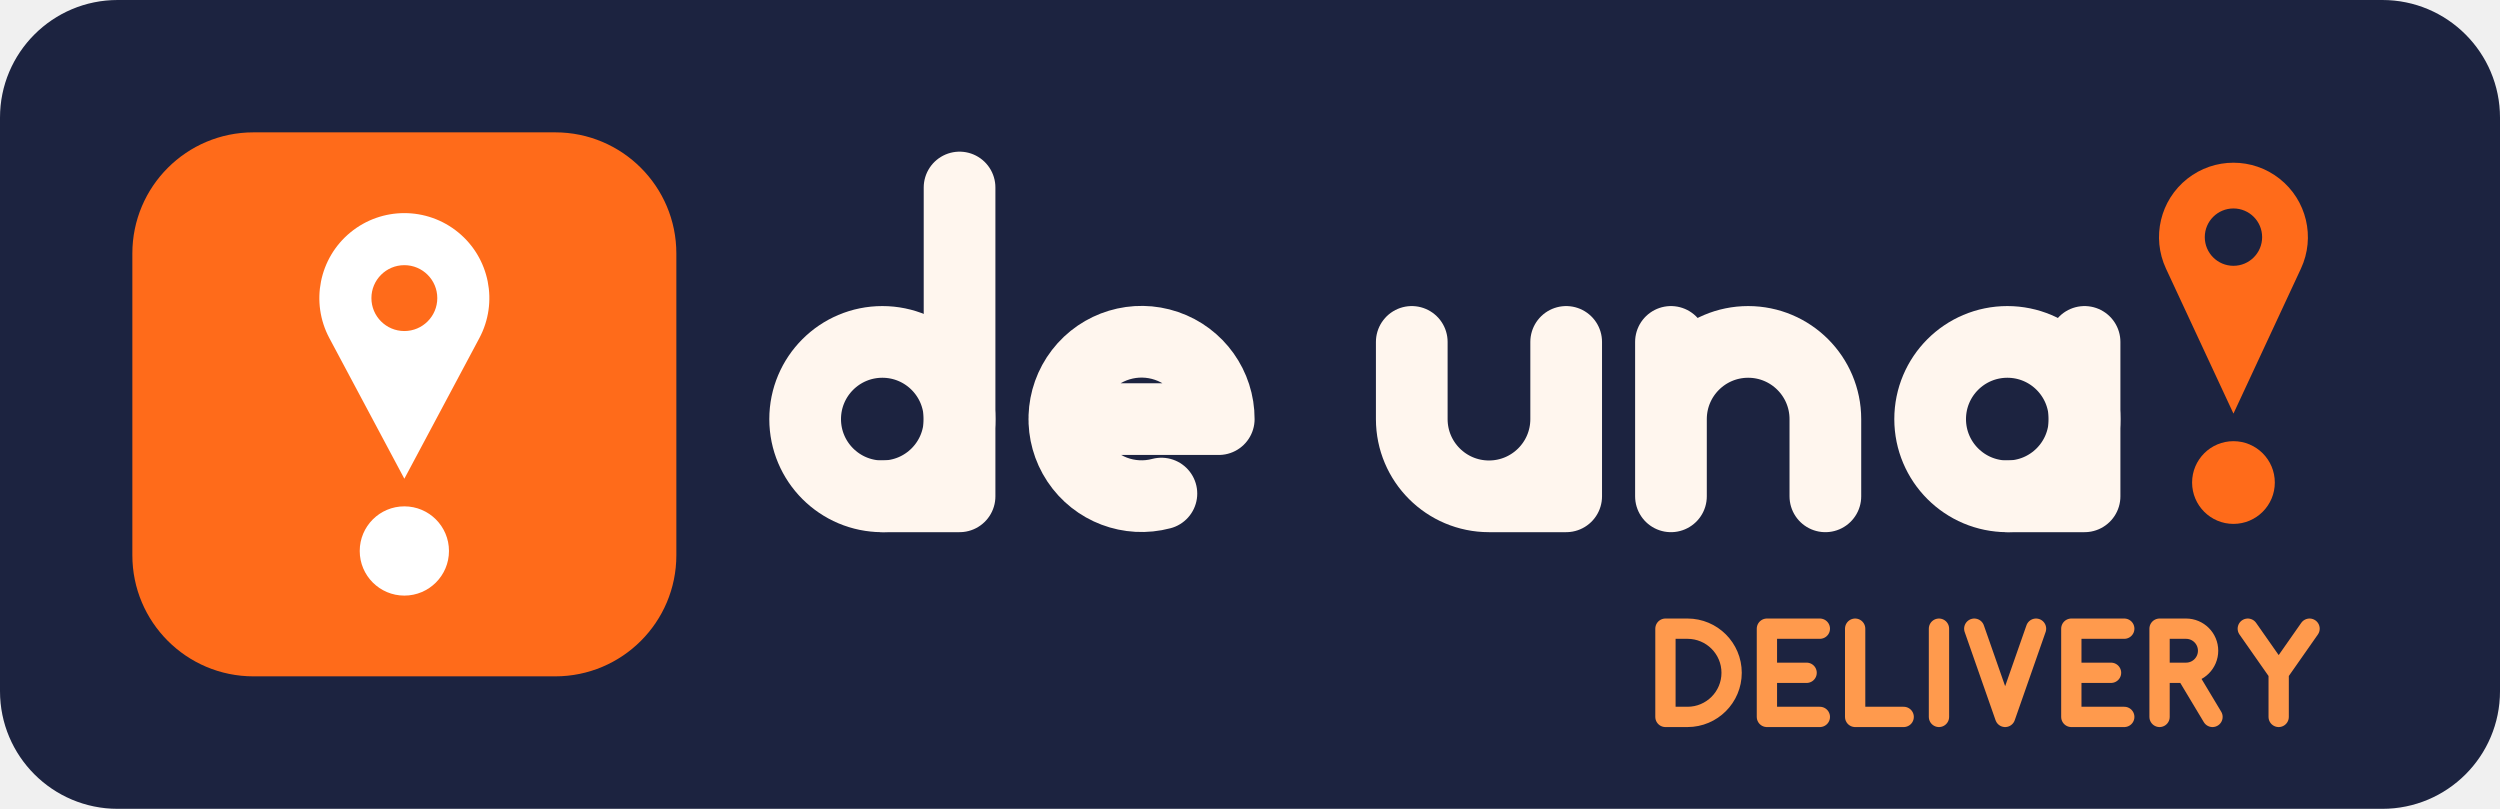
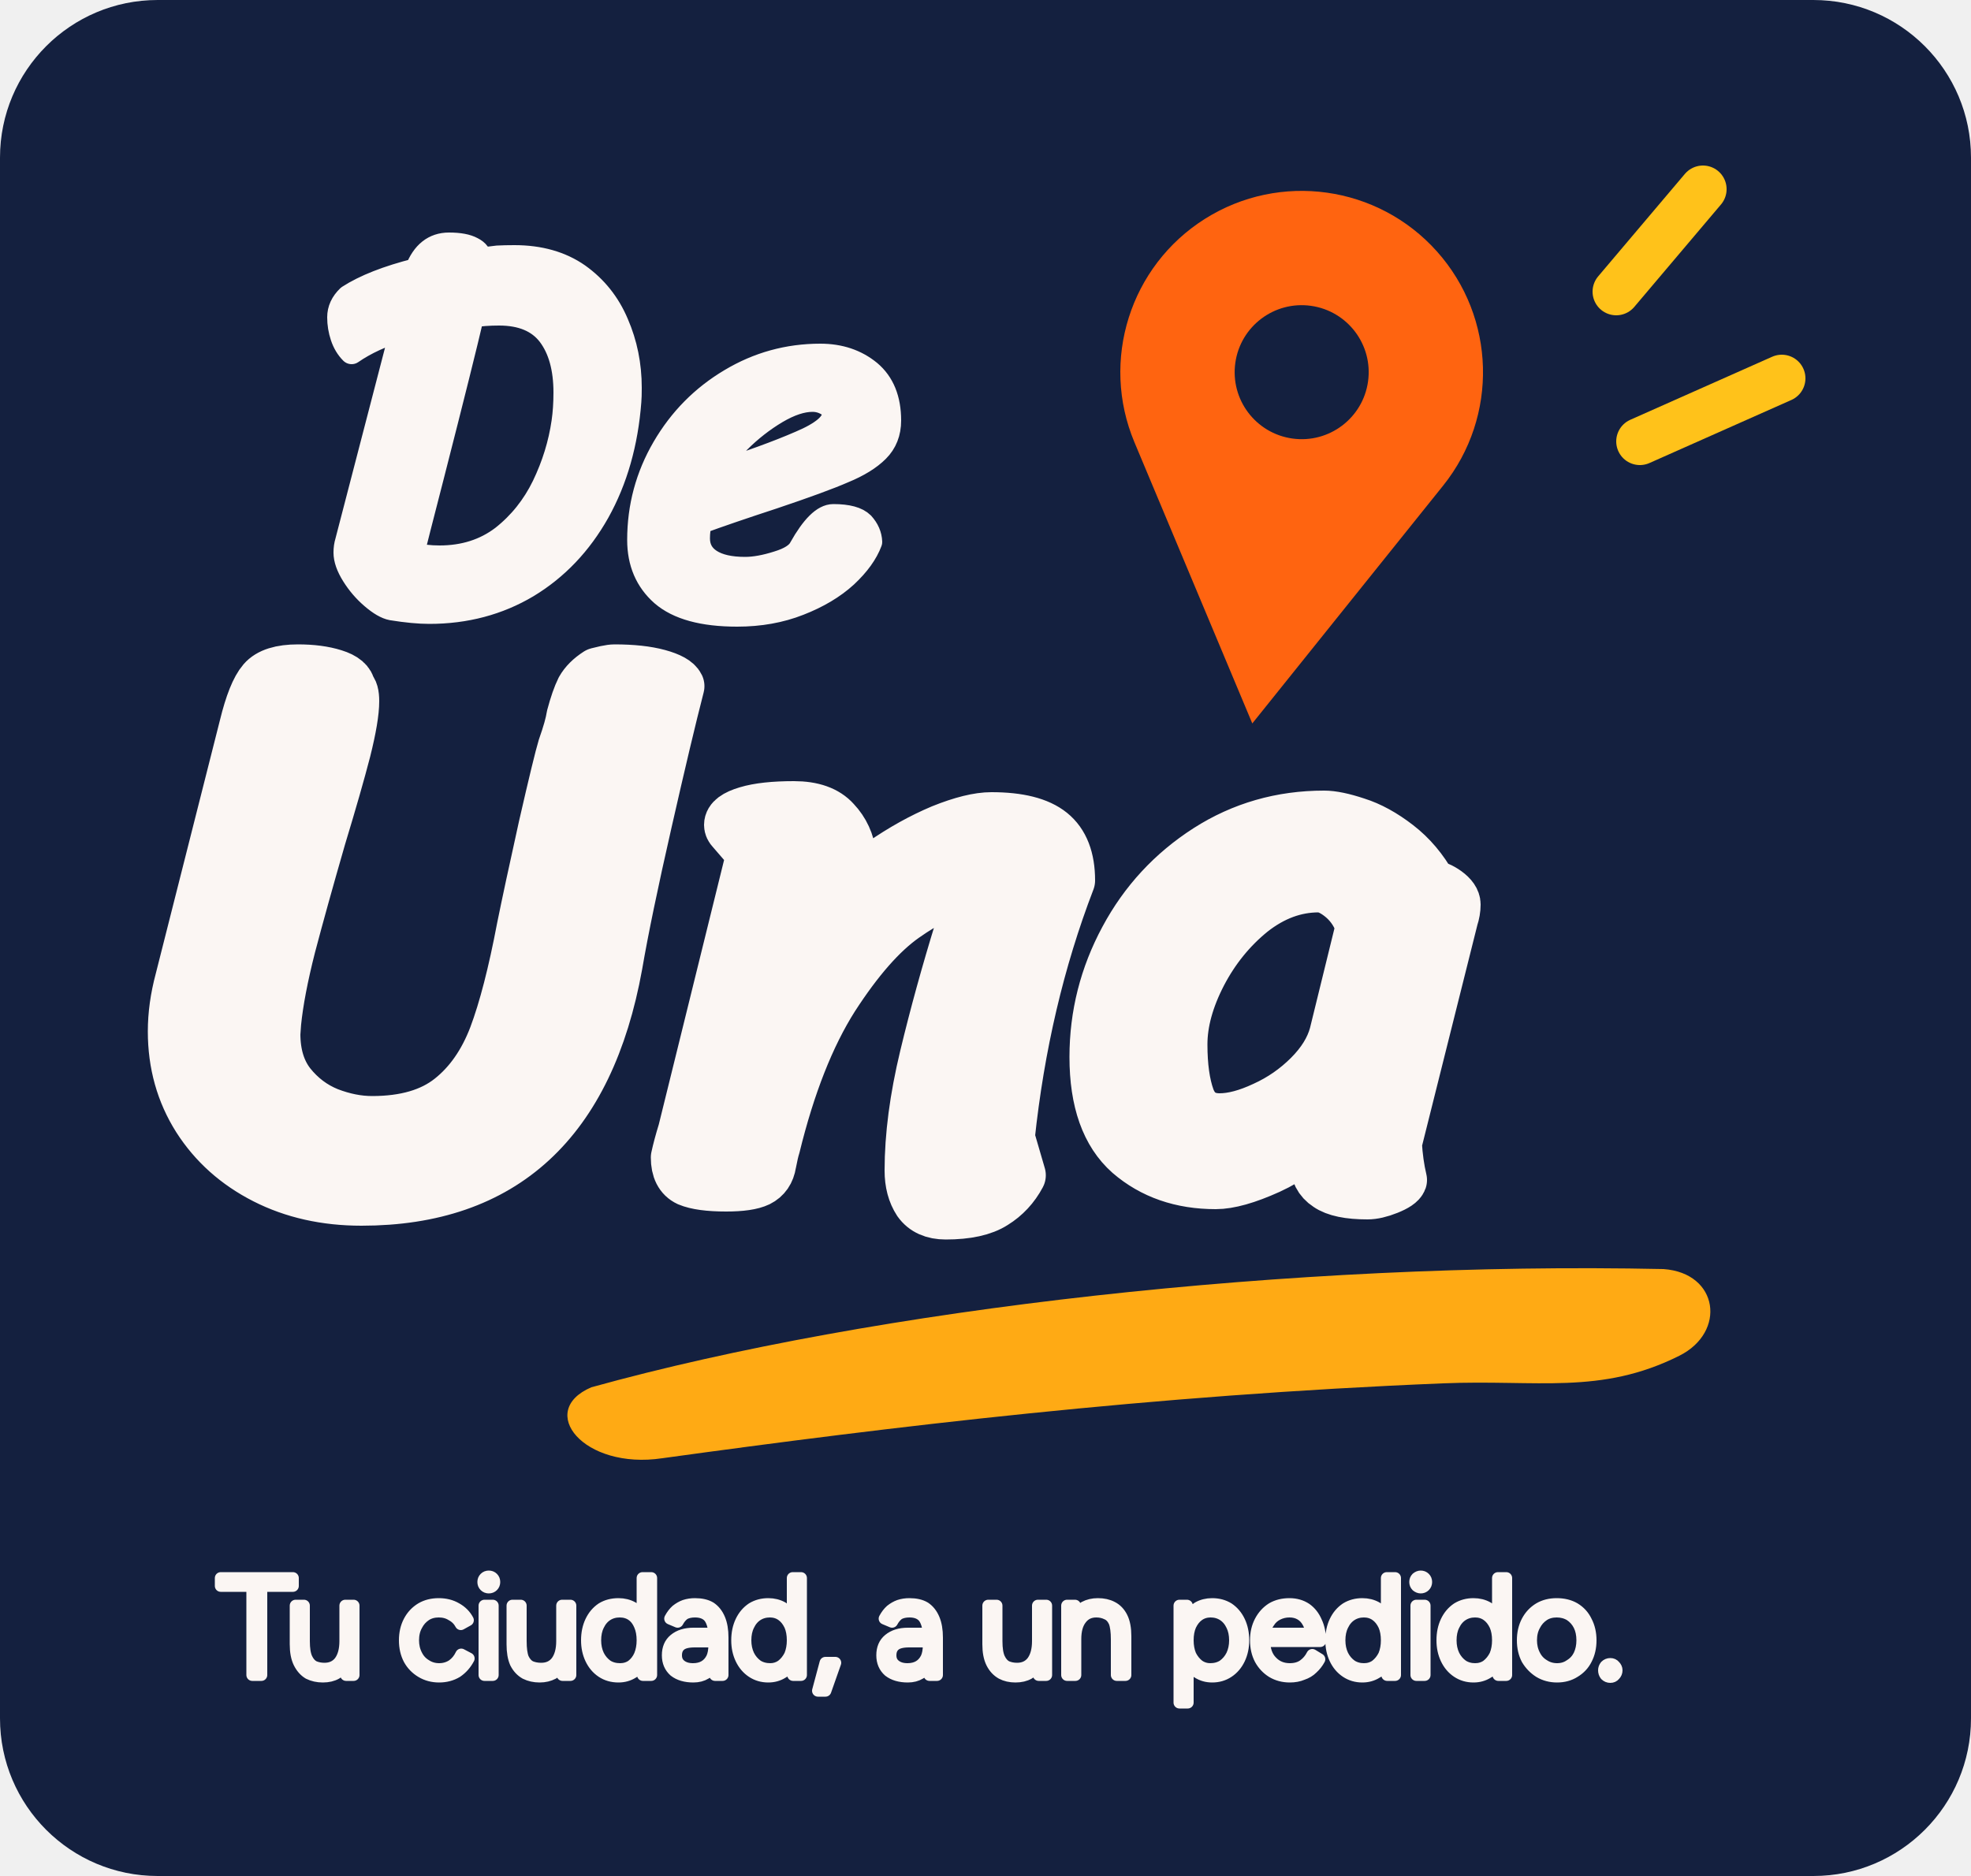
- <svg xmlns="http://www.w3.org/2000/svg" viewBox="0 0 680 220">
-   <rect width="680" height="220" rx="32" fill="#1C2340" />
-   <g transform="translate(36 36) scale(.289)">
-     <rect width="512" height="512" rx="114" fill="#FF6B1A" />
-     <path fill="#FFFFFF" fill-rule="evenodd" d="M256 326L185.41 193.65A80 80 0 1 1 326.59 193.65ZM225 156a31 31 0 1 0 62 0a31 31 0 1 0 -62 0Z" />
-     <path fill="#FFFFFF" d="M214 394a42 42 0 1 0 84 0a42 42 0 1 0 -84 0Z" />
+ <svg xmlns="http://www.w3.org/2000/svg" viewBox="14 30 500 476">
+   <rect x="14" y="30" width="500" height="476" rx="40" fill="#14203F" />
+   <path fill="#FBF6F3" stroke="#FBF6F3" stroke-width="6" stroke-linejoin="round" d="M127.9 92Q131.8 92 133.8 93.1Q135.8 94.1 135.8 95.9L135.8 95.9Q138.3 95.5 140.2 95.3Q142.1 95.2 144.5 95.2L144.5 95.2Q154.1 95.2 160.7 99.8Q167.3 104.5 170.5 112.1Q173.8 119.7 173.8 128.4L173.8 128.4Q173.8 130.7 173.7 131.8L173.7 131.8Q172.5 147.7 165.7 159.9Q158.9 172.0 147.8 178.7Q136.7 185.3 122.9 185.3L122.9 185.3Q119.0 185.3 113.4 184.4L113.4 184.4Q111.3 184.0 108.4 181.5Q105.6 179.1 103.6 175.9Q101.6 172.7 101.6 170.2L101.6 170.2Q101.6 168.7 102.0 167.4L102.0 167.4L116.0 113.5Q108.4 115.8 103.2 119.4L103.2 119.4Q101.6 117.8 100.8 115.4Q100 113.0 100 110.5L100 110.5Q100 107.6 102.4 105.3L102.4 105.3Q108.6 101.3 119.7 98.5L119.7 98.5Q122.2 92 127.9 92L127.9 92ZM118.6 170.6Q121.8 171.4 125.5 171.4L125.5 171.4Q134.8 171.4 141.5 166.3Q148.1 161.1 151.9 153.3Q155.7 145.4 156.9 137.1L156.9 137.1Q157.4 133.7 157.4 129.6L157.4 129.6Q157.4 120.3 153.3 114.9Q149.2 109.6 140.6 109.6L140.6 109.6Q136.8 109.6 133.8 110.1L133.8 110.1Q131.4 120.5 123.7 150.6L123.7 150.6Q119.5 166.9 118.6 170.6L118.6 170.6ZM201.0 186Q188.0 186 182.0 180.8Q176.1 175.6 176.1 167.0L176.1 167.0Q176.1 154.4 182.4 143.6Q188.7 132.8 199.3 126.5Q209.8 120.2 222.1 120.2L222.1 120.2Q229.5 120.2 234.6 124.4Q239.6 128.6 239.6 136.7L239.6 136.7Q239.6 141.3 236.6 144.3Q233.6 147.3 228.0 149.6Q222.5 152.0 210.0 156.2L210.0 156.2Q198.7 159.9 191.6 162.5L191.6 162.5Q191.1 164.5 191.1 166.6L191.1 166.6Q191.1 170.3 194.2 172.3Q197.3 174.3 203.0 174.3L203.0 174.3Q206.6 174.3 211.3 172.8Q215.9 171.4 217.1 169.1L217.1 169.1Q221.7 160.9 225.4 160.9L225.4 160.9Q230.8 160.9 232.8 162.9Q234.7 165.0 234.8 167.5L234.8 167.5Q233.2 171.8 228.6 176.1Q223.9 180.4 216.7 183.2Q209.6 186 201.0 186L201.0 186ZM195.3 150.2Q208.5 146.0 217.0 142.3Q225.5 138.7 225.5 135.1L225.5 135.1Q225.5 133.5 223.8 132.5Q222.1 131.5 220.1 131.5L220.1 131.5Q216.1 131.5 211.0 134.5Q205.8 137.6 201.4 142.0Q197.1 146.4 195.3 150.2L195.3 150.2Z" />
+   <path fill="#FBF6F3" stroke="#FBF6F3" stroke-width="13" stroke-linejoin="round" d="M76.1 214.3Q78.2 205.7 80.7 202.8Q83.1 200.0 89.6 200.0L89.6 200.0Q94.9 200.0 98.7 201.2Q102.6 202.4 102.8 204.7L102.8 204.7Q103.7 205.3 103.7 207.9L103.7 207.9Q103.7 212.0 101.6 220.4Q99.4 228.9 95.3 242.4L95.3 242.4Q90.6 258.7 87.6 270.1Q84.7 281.5 83.9 289.5L83.9 289.5L83.7 292.3Q83.7 300.1 87.6 305.1Q91.6 310.1 97.3 312.4Q103.0 314.6 108.4 314.6L108.4 314.6Q121.0 314.6 128.3 308.8Q135.5 303.1 139.4 292.9Q143.2 282.8 146.5 265.4L146.5 265.4Q148.3 256.5 152.0 239.8Q155.8 223.2 156.9 219.6L156.9 219.6Q158.7 214.5 159.1 211.8L159.1 211.8Q160.3 207.3 161.5 204.9Q162.8 202.6 165.6 200.8L165.6 200.8Q166.4 200.6 167.7 200.3Q169.1 200.0 169.9 200.0L169.9 200.0Q176.6 200.0 181.0 201.2Q185.4 202.4 186.2 204.1L186.2 204.1Q183.2 215.7 178.0 238.6Q172.8 261.4 170.5 274.8L170.5 274.8Q159.7 334.5 105.7 334.5L105.7 334.5Q92.0 334.5 81.2 329.0Q70.4 323.5 64.2 313.8Q58 304.0 58 291.7L58 291.7Q58 285.4 59.8 278.7L59.8 278.7L76.1 214.3ZM199.7 240.6Q199.1 240.0 199.1 239.3L199.1 239.3Q199.1 237.3 203.5 236.0Q207.8 234.7 215.4 234.7L215.4 234.7Q222.5 234.7 225.8 238.4Q229.2 242.0 229.8 247.1L229.8 247.1L226.2 259.9Q230.4 254.2 237.8 249.0Q245.3 243.8 252.9 240.6Q260.6 237.5 265.5 237.5L265.5 237.5Q275.9 237.5 280.6 241.3Q285.3 245.1 285.3 253.4L285.3 253.4Q273.7 283.6 270.0 318.6L270.0 318.6L272.8 328.2Q270.4 332.7 266.2 335.3Q262.0 338 253.9 338L253.9 338Q249.2 338 247.0 334.9Q244.9 331.7 244.9 327.0L244.9 327.0Q244.9 313.9 248.7 298.1Q252.5 282.3 257.6 265.8L257.6 265.8Q259.6 259.5 259.6 259.3L259.6 259.3Q259.6 256.5 256.5 256.5L256.5 256.5Q252.1 256.5 243.4 262.6Q234.7 268.7 225.4 283.1Q216.2 297.6 210.5 320.9L210.5 320.9Q210.1 322.1 209.5 325.2Q209.0 328.4 206.4 329.7Q203.9 330.9 198.2 330.9L198.2 330.9Q191.7 330.9 188.6 329.6Q185.6 328.2 185.6 323.7L185.6 323.7Q186.2 320.9 187.4 317.0L187.4 317.0Q198.7 271.3 204.8 246.5L204.8 246.5L199.7 240.6ZM368.2 320.1Q368.5 325.2 369.5 329.4L369.5 329.4Q369.1 330.5 366.1 331.7Q363.1 332.9 360.9 332.9L360.9 332.9Q353.8 332.9 350.8 330.8Q347.7 328.8 347.7 324.7L347.7 324.7Q347.7 320.7 348.5 316.8L348.5 316.8Q344.2 322.7 335.9 326.5Q327.5 330.3 322.4 330.3L322.4 330.3Q309.3 330.3 300.5 322.7Q291.8 315.0 291.8 298.2L291.8 298.2Q291.8 282.3 299.4 268.2Q306.9 254.2 320.3 245.6Q333.6 237.1 349.9 237.1L349.9 237.1Q353.0 237.1 358.1 238.8Q363.2 240.4 368.5 244.5Q373.7 248.5 377.2 254.8L377.2 254.8Q378.8 254.8 380.9 256.3Q383.1 257.9 383.1 259.5L383.1 259.5Q383.1 261.2 382.5 263.0L382.5 263.0L368.2 320.1ZM359.3 265.2Q358.1 260.9 354.7 257.9Q351.3 255.0 348.5 255.0L348.5 255.0Q339.5 255.0 331.5 261.3Q323.6 267.7 318.7 277.1Q313.8 286.6 313.8 295.0L313.8 295.0Q313.8 303.3 315.7 308.6Q317.7 313.9 323.4 313.9L323.4 313.9Q328.3 313.9 334.7 310.9Q341.1 308.0 346.1 303.0Q351.1 298.0 352.6 292.5L352.6 292.5L359.3 265.2Z" />
+   <g transform="rotate(8 340 140)">
+     <path fill="#FF6410" fill-rule="evenodd" d="M342 214L302.46 147.51A46 46 0 1 1 381.54 147.51ZM325 124a17 17 0 1 0 34 0a17 17 0 1 0 -34 0Z" />
  </g>
-   <g transform="translate(210 -6) scale(1.5)">
-     <g fill="none" stroke="#FFF6EE" stroke-width="13" stroke-linecap="round" stroke-linejoin="round">
-       <circle cx="20" cy="80" r="14" />
-       <path d="M34 38V94M20 94H34" />
-       <path d="M53 80H81A14 14 0 1 0 70.6 93.5" />
-       <path d="M116 66V80A14 14 0 0 0 144 80M144 66V94M130 94H144" />
-       <path d="M163 66V94M163 80A14 14 0 0 1 191 80V94" />
-       <circle cx="224" cy="80" r="14" />
-       <path d="M238 66V94M224 94H238" />
-     </g>
-     <path fill="#FF6B1A" fill-rule="evenodd" d="M265 79L252.76 52.7A13.5 13.5 0 1 1 277.24 52.7ZM259.8 47a5.2 5.2 0 1 0 10.4 0a5.2 5.2 0 1 0 -10.4 0Z" />
-     <path fill="#FF6B1A" d="M257.5 91.5a7.5 7.5 0 1 0 15 0a7.5 7.5 0 1 0 -15 0Z" />
-     <g transform="translate(162 118) scale(.8)" fill="none" stroke="#FF9A4D" stroke-width="4.6" stroke-linecap="round" stroke-linejoin="round">
-       <path d="M0 0H5A10 10 0 0 1 5 20H0Z" />
-       <path d="M35 0H23V20H35M23 10H32" />
-       <path d="M43 0V20H54" />
-       <path d="M62 0V20" />
-       <path d="M70 0L77 20L84 0" />
-       <path d="M104 0H92V20H104M92 10H101" />
-       <path d="M112 20V0H118A5 5 0 0 1 118 10H112M118 10L124 20" />
-       <path d="M132 0L139 10L146 0M139 10V20" />
-     </g>
-   </g>
+   <path d="M424 104L446 78M430 142L466 126" fill="none" stroke="#FFC21A" stroke-width="12" stroke-linecap="round" />
+   <path fill="#FFAA14" d="M164 382C236 362 342 350 436 352C450 353 452 368 440 374C420 384 404 380 380 381C306 384 240 392 182 400C162 403 150 388 164 382Z" />
+   <path fill="#FBF6F3" stroke="#FBF6F3" stroke-width="3" stroke-linejoin="round" d="M80.3 455.0L78.0 455.0L78.0 432.4L70 432.4L70 430.4L88.3 430.4L88.3 432.4L80.3 432.4L80.3 455.0ZM95.9 455.4L95.9 455.4Q93.9 455.4 92.3 454.6Q90.8 453.7 89.9 451.9Q89.0 450.1 89.0 447.2L89.0 447.2L89.0 437.4L91.1 437.4L91.1 446.4Q91.1 449.3 91.8 450.8Q92.5 452.3 93.7 452.9Q94.9 453.4 96.3 453.4L96.3 453.4Q98.8 453.4 100.2 451.6Q101.6 449.7 101.6 446.4L101.6 446.4L101.6 437.4L103.7 437.4L103.7 455.0L101.8 455.0L101.6 452.2Q100.8 453.7 99.3 454.6Q97.9 455.4 95.9 455.4ZM125.4 455.4L125.4 455.4Q122.9 455.4 120.9 454.2Q118.9 453.0 117.8 451.0Q116.7 448.9 116.7 446.2L116.7 446.2Q116.7 443.5 117.8 441.4Q118.9 439.3 120.9 438.1Q122.8 437.0 125.3 437.0L125.3 437.0Q127.8 437.0 129.7 438.1Q131.7 439.2 132.7 441.1L132.7 441.1L130.9 442.1Q130.1 440.6 128.6 439.8Q127.2 438.9 125.3 438.9L125.3 438.9Q123.4 438.9 122.0 439.8Q120.5 440.8 119.7 442.4Q118.8 444.0 118.8 446.2L118.8 446.2Q118.8 448.3 119.7 450.0Q120.5 451.6 122.0 452.5Q123.5 453.5 125.4 453.5L125.4 453.5Q127.3 453.5 128.8 452.5Q130.2 451.5 131.0 449.8L131.0 449.8L132.9 450.8Q131.8 452.9 129.9 454.2Q127.9 455.4 125.4 455.4ZM139.0 455.0L136.9 455.0L136.9 437.4L139.0 437.4L139.0 455.0ZM138.0 432.8L138.0 432.8Q137.4 432.8 137.0 432.4Q136.6 432.0 136.6 431.4L136.6 431.4Q136.6 430.8 137.0 430.4Q137.4 430 138.0 430L138.0 430Q138.6 430 139.0 430.4Q139.4 430.8 139.4 431.4L139.4 431.4Q139.4 432.0 139.0 432.4Q138.6 432.8 138.0 432.8ZM150.9 455.4L150.9 455.4Q148.9 455.4 147.3 454.6Q145.7 453.7 144.8 451.9Q144.0 450.1 144.0 447.2L144.0 447.2L144.0 437.4L146.1 437.4L146.1 446.4Q146.1 449.3 146.7 450.8Q147.4 452.3 148.6 452.9Q149.8 453.4 151.3 453.4L151.3 453.4Q153.8 453.4 155.2 451.6Q156.6 449.7 156.6 446.4L156.6 446.4L156.6 437.4L158.7 437.4L158.7 455.0L156.7 455.0L156.6 452.2Q155.7 453.7 154.3 454.6Q152.8 455.4 150.9 455.4ZM170.9 455.4L170.9 455.4Q168.5 455.4 166.7 454.2Q164.9 453.0 163.9 450.9Q162.9 448.8 162.9 446.2L162.9 446.2Q162.9 443.5 163.9 441.4Q164.9 439.3 166.7 438.1Q168.5 437.0 170.9 437.0L170.9 437.0Q172.9 437.0 174.5 437.9Q176.1 438.9 177.0 440.6L177.0 440.6L177.0 430.4L179.2 430.4L179.2 455.0L177.1 455.0L177.0 451.8Q176.1 453.5 174.5 454.4Q172.9 455.4 170.9 455.4ZM171.3 453.5L171.3 453.5Q173.0 453.5 174.3 452.6Q175.6 451.6 176.3 450.0Q177.0 448.3 177.0 446.2L177.0 446.2L177.0 446.2Q177.0 444.0 176.3 442.4Q175.6 440.7 174.3 439.8Q173.0 438.9 171.2 438.9L171.2 438.9Q169.4 438.9 168.0 439.8Q166.6 440.7 165.8 442.4Q165.0 444.0 165.0 446.2L165.0 446.2Q165.0 448.3 165.8 450.0Q166.6 451.6 168.0 452.6Q169.4 453.5 171.3 453.5ZM189.9 455.4L189.9 455.4Q186.9 455.4 185.1 454.0Q183.4 452.5 183.4 450.0L183.4 450.0Q183.4 447.4 185.1 446.0Q186.9 444.5 189.9 444.5L189.9 444.5L195.2 444.5Q195.0 441.7 193.9 440.3Q192.7 438.9 190.3 438.9L190.3 438.9Q188.7 438.9 187.6 439.5Q186.6 440.2 185.9 441.5L185.9 441.5L184.0 440.7Q184.7 439.4 185.6 438.6Q186.6 437.8 187.7 437.4Q188.9 437.0 190.3 437.0L190.3 437.0Q192.7 437.0 194.2 437.9Q195.7 438.9 196.5 440.8Q197.3 442.7 197.3 445.5L197.3 445.5L197.3 455.0L195.4 455.0L195.2 452.5Q194.4 453.9 193.0 454.6Q191.7 455.4 189.9 455.4ZM189.8 453.5L189.8 453.5Q191.5 453.5 192.7 452.8Q193.9 452.1 194.6 450.7Q195.2 449.4 195.2 447.4L195.2 447.4L195.2 446.5L190.2 446.5Q187.7 446.5 186.6 447.4Q185.5 448.3 185.5 450.0L185.5 450.0Q185.5 451.6 186.6 452.5Q187.8 453.5 189.8 453.5ZM208.9 455.4L208.9 455.4Q206.6 455.4 204.8 454.2Q203.0 453.0 202.0 450.9Q201.0 448.8 201.0 446.2L201.0 446.2Q201.0 443.5 202.0 441.4Q203.0 439.3 204.8 438.1Q206.6 437.0 208.9 437.0L208.9 437.0Q210.9 437.0 212.5 437.9Q214.1 438.9 215.1 440.6L215.1 440.6L215.1 430.4L217.2 430.4L217.2 455.0L215.2 455.0L215.1 451.8Q214.1 453.5 212.5 454.4Q210.9 455.4 208.9 455.4ZM209.4 453.5L209.4 453.5Q211.0 453.5 212.3 452.6Q213.6 451.6 214.4 450.0Q215.1 448.3 215.1 446.2L215.1 446.2L215.1 446.2Q215.1 444.0 214.4 442.4Q213.6 440.7 212.3 439.8Q211.0 438.9 209.3 438.9L209.3 438.9Q207.5 438.9 206.1 439.8Q204.7 440.7 203.9 442.4Q203.1 444.0 203.1 446.2L203.1 446.2Q203.1 448.3 203.9 450.0Q204.7 451.6 206.1 452.6Q207.5 453.5 209.4 453.5ZM223.4 459.0L221.5 459.0L223.4 451.9L225.9 451.9L223.4 459.0ZM244.3 455.4L244.3 455.4Q241.3 455.4 239.5 454.0Q237.8 452.5 237.8 450.0L237.8 450.0Q237.8 447.4 239.5 446.0Q241.3 444.5 244.3 444.5L244.3 444.5L249.6 444.5Q249.4 441.7 248.3 440.3Q247.1 438.9 244.7 438.9L244.7 438.9Q243.1 438.9 242.0 439.5Q241.0 440.2 240.3 441.5L240.3 441.5L238.4 440.7Q239.1 439.4 240.0 438.6Q241.0 437.8 242.1 437.4Q243.3 437.0 244.7 437.0L244.7 437.0Q247.1 437.0 248.6 437.9Q250.1 438.9 250.9 440.8Q251.7 442.7 251.7 445.5L251.7 445.5L251.7 455.0L249.8 455.0L249.6 452.5Q248.8 453.9 247.4 454.6Q246.1 455.4 244.3 455.4ZM244.2 453.5L244.2 453.5Q245.9 453.5 247.1 452.8Q248.3 452.1 249.0 450.7Q249.6 449.4 249.6 447.4L249.6 447.4L249.6 446.5L244.6 446.5Q242.1 446.5 241.0 447.4Q239.9 448.3 239.9 450.0L239.9 450.0Q239.9 451.6 241.0 452.5Q242.2 453.5 244.2 453.5ZM271.6 455.4L271.6 455.4Q269.6 455.4 268.1 454.6Q266.5 453.7 265.6 451.9Q264.7 450.1 264.7 447.2L264.7 447.2L264.7 437.4L266.8 437.4L266.8 446.4Q266.8 449.3 267.5 450.8Q268.2 452.3 269.4 452.9Q270.6 453.4 272.0 453.4L272.0 453.4Q274.5 453.4 275.9 451.6Q277.3 449.7 277.3 446.4L277.3 446.4L277.3 437.4L279.4 437.4L279.4 455.0L277.5 455.0L277.4 452.2Q276.5 453.7 275.0 454.6Q273.6 455.4 271.6 455.4ZM286.8 455.0L284.7 455.0L284.7 437.4L286.7 437.4L286.8 440.1Q287.7 438.6 289.1 437.8Q290.6 437.0 292.5 437.0L292.5 437.0Q294.6 437.0 296.1 437.8Q297.7 438.6 298.6 440.4Q299.5 442.2 299.5 445.2L299.5 445.2L299.5 455.0L297.3 455.0L297.3 446.0Q297.3 443.0 296.7 441.5Q296.0 440.0 294.8 439.5Q293.6 438.9 292.1 438.9L292.1 438.9Q289.6 438.9 288.2 440.8Q286.8 442.6 286.8 445.9L286.8 445.9L286.8 455.0ZM315.3 462L313.2 462L313.2 437.4L315.1 437.4L315.3 440.6Q316.3 438.9 317.9 437.9Q319.5 437.0 321.5 437.0L321.5 437.0Q323.8 437.0 325.6 438.1Q327.4 439.3 328.4 441.4Q329.4 443.5 329.4 446.2L329.4 446.2Q329.4 448.8 328.4 450.9Q327.4 453.0 325.6 454.2Q323.8 455.4 321.5 455.4L321.5 455.4Q319.5 455.4 317.9 454.4Q316.3 453.5 315.3 451.8L315.3 451.8L315.3 462ZM321.0 453.5L321.0 453.5Q322.9 453.5 324.3 452.6Q325.7 451.6 326.5 450.0Q327.3 448.3 327.3 446.2L327.3 446.2Q327.3 444.0 326.5 442.4Q325.7 440.7 324.3 439.8Q322.9 438.9 321.1 438.9L321.1 438.9Q319.4 438.9 318.1 439.8Q316.8 440.7 316.0 442.4Q315.3 444.0 315.3 446.2L315.3 446.2Q315.3 448.3 316.0 450.0Q316.8 451.6 318.1 452.6Q319.4 453.5 321.0 453.5ZM341.2 455.4L341.2 455.4Q338.7 455.4 336.7 454.2Q334.8 453.0 333.7 451.0Q332.6 448.9 332.6 446.2L332.6 446.2Q332.6 443.5 333.7 441.4Q334.8 439.3 336.7 438.1Q338.6 437.0 341.1 437.0L341.1 437.0Q343.5 437.0 345.3 438.2Q347.0 439.4 347.9 441.5Q348.9 443.6 348.9 446.4L348.9 446.4L334.7 446.4Q334.8 449.8 336.6 451.6Q338.4 453.5 341.2 453.5L341.2 453.5Q343.3 453.5 344.7 452.5Q346.1 451.5 346.9 449.9L346.9 449.9L348.7 451.0Q348.0 452.3 346.9 453.3Q345.9 454.3 344.4 454.8Q343.0 455.4 341.2 455.4ZM334.9 444.5L334.9 444.5L346.6 444.5Q346.5 442.8 345.8 441.6Q345.1 440.3 343.9 439.6Q342.7 438.9 341.1 438.9L341.1 438.9Q339.5 438.9 338.1 439.6Q336.7 440.3 335.9 441.6Q335.0 442.8 334.9 444.5ZM359.6 455.4L359.6 455.4Q357.3 455.4 355.5 454.2Q353.7 453.0 352.7 450.9Q351.7 448.8 351.7 446.2L351.7 446.2Q351.7 443.5 352.7 441.4Q353.7 439.3 355.5 438.1Q357.3 437.0 359.6 437.0L359.6 437.0Q361.6 437.0 363.2 437.9Q364.8 438.9 365.8 440.6L365.8 440.6L365.8 430.4L367.9 430.4L367.9 455.0L365.9 455.0L365.8 451.8Q364.8 453.5 363.2 454.4Q361.6 455.4 359.6 455.4ZM360.0 453.5L360.0 453.5Q361.7 453.5 363.0 452.6Q364.3 451.6 365.1 450.0Q365.8 448.3 365.8 446.2L365.8 446.2L365.8 446.2Q365.8 444.0 365.1 442.4Q364.3 440.7 363.0 439.8Q361.7 438.9 360.0 438.9L360.0 438.9Q358.2 438.9 356.8 439.8Q355.4 440.7 354.6 442.4Q353.8 444.0 353.8 446.2L353.8 446.2Q353.8 448.3 354.6 450.0Q355.4 451.6 356.8 452.6Q358.2 453.5 360.0 453.5ZM375.4 455.0L373.3 455.0L373.3 437.4L375.4 437.4L375.4 455.0ZM374.4 432.8L374.4 432.8Q373.9 432.8 373.4 432.4Q373.0 432.0 373.0 431.4L373.0 431.4Q373.0 430.8 373.4 430.4Q373.9 430 374.4 430L374.4 430Q375.0 430 375.4 430.4Q375.8 430.8 375.8 431.4L375.8 431.4Q375.8 432.0 375.4 432.4Q375.0 432.8 374.4 432.8ZM387.8 455.4L387.8 455.4Q385.5 455.4 383.7 454.2Q381.9 453.0 380.9 450.9Q379.9 448.8 379.9 446.2L379.9 446.2Q379.9 443.5 380.9 441.4Q381.9 439.3 383.7 438.1Q385.5 437.0 387.8 437.0L387.8 437.0Q389.8 437.0 391.4 437.9Q393.0 438.9 394.0 440.6L394.0 440.6L394.0 430.4L396.1 430.4L396.1 455.0L394.1 455.0L394.0 451.8Q393.0 453.5 391.4 454.4Q389.8 455.4 387.8 455.4ZM388.2 453.5L388.2 453.5Q389.9 453.5 391.2 452.6Q392.5 451.6 393.3 450.0Q394.0 448.3 394.0 446.2L394.0 446.2L394.0 446.2Q394.0 444.0 393.3 442.4Q392.5 440.7 391.2 439.8Q389.9 438.9 388.2 438.9L388.2 438.9Q386.4 438.9 385.0 439.8Q383.6 440.7 382.8 442.4Q382.0 444.0 382.0 446.2L382.0 446.2Q382.0 448.3 382.8 450.0Q383.6 451.6 385.0 452.6Q386.4 453.5 388.2 453.5ZM409.0 455.4L409.0 455.4Q406.5 455.4 404.5 454.2Q402.6 453.0 401.4 451.0Q400.3 448.9 400.3 446.2L400.3 446.2Q400.3 443.5 401.4 441.4Q402.5 439.3 404.5 438.1Q406.4 437.0 408.9 437.0L408.9 437.0Q411.5 437.0 413.4 438.1Q415.4 439.3 416.4 441.4Q417.5 443.5 417.5 446.2L417.5 446.2Q417.5 448.9 416.4 451.0Q415.4 453.0 413.4 454.2Q411.5 455.4 409.0 455.4ZM409.0 453.5L409.0 453.5Q410.9 453.5 412.3 452.5Q413.8 451.6 414.6 450.0Q415.4 448.3 415.4 446.2L415.4 446.2Q415.4 444.0 414.6 442.4Q413.8 440.8 412.3 439.8Q410.8 438.9 408.9 438.9L408.9 438.9Q407.0 438.9 405.6 439.8Q404.1 440.8 403.3 442.4Q402.4 444.0 402.4 446.2L402.4 446.2Q402.4 448.3 403.3 450.0Q404.1 451.6 405.6 452.5Q407.1 453.5 409.0 453.5ZM422.5 455.5L422.5 455.5Q421.8 455.5 421.3 455.0Q420.9 454.5 420.9 453.8L420.9 453.8Q420.9 453.2 421.3 452.7Q421.8 452.2 422.5 452.2L422.5 452.2Q423.2 452.2 423.6 452.7Q424.1 453.2 424.1 453.8L424.1 453.8Q424.1 454.5 423.6 455.0Q423.2 455.5 422.5 455.5Z" />
</svg>
